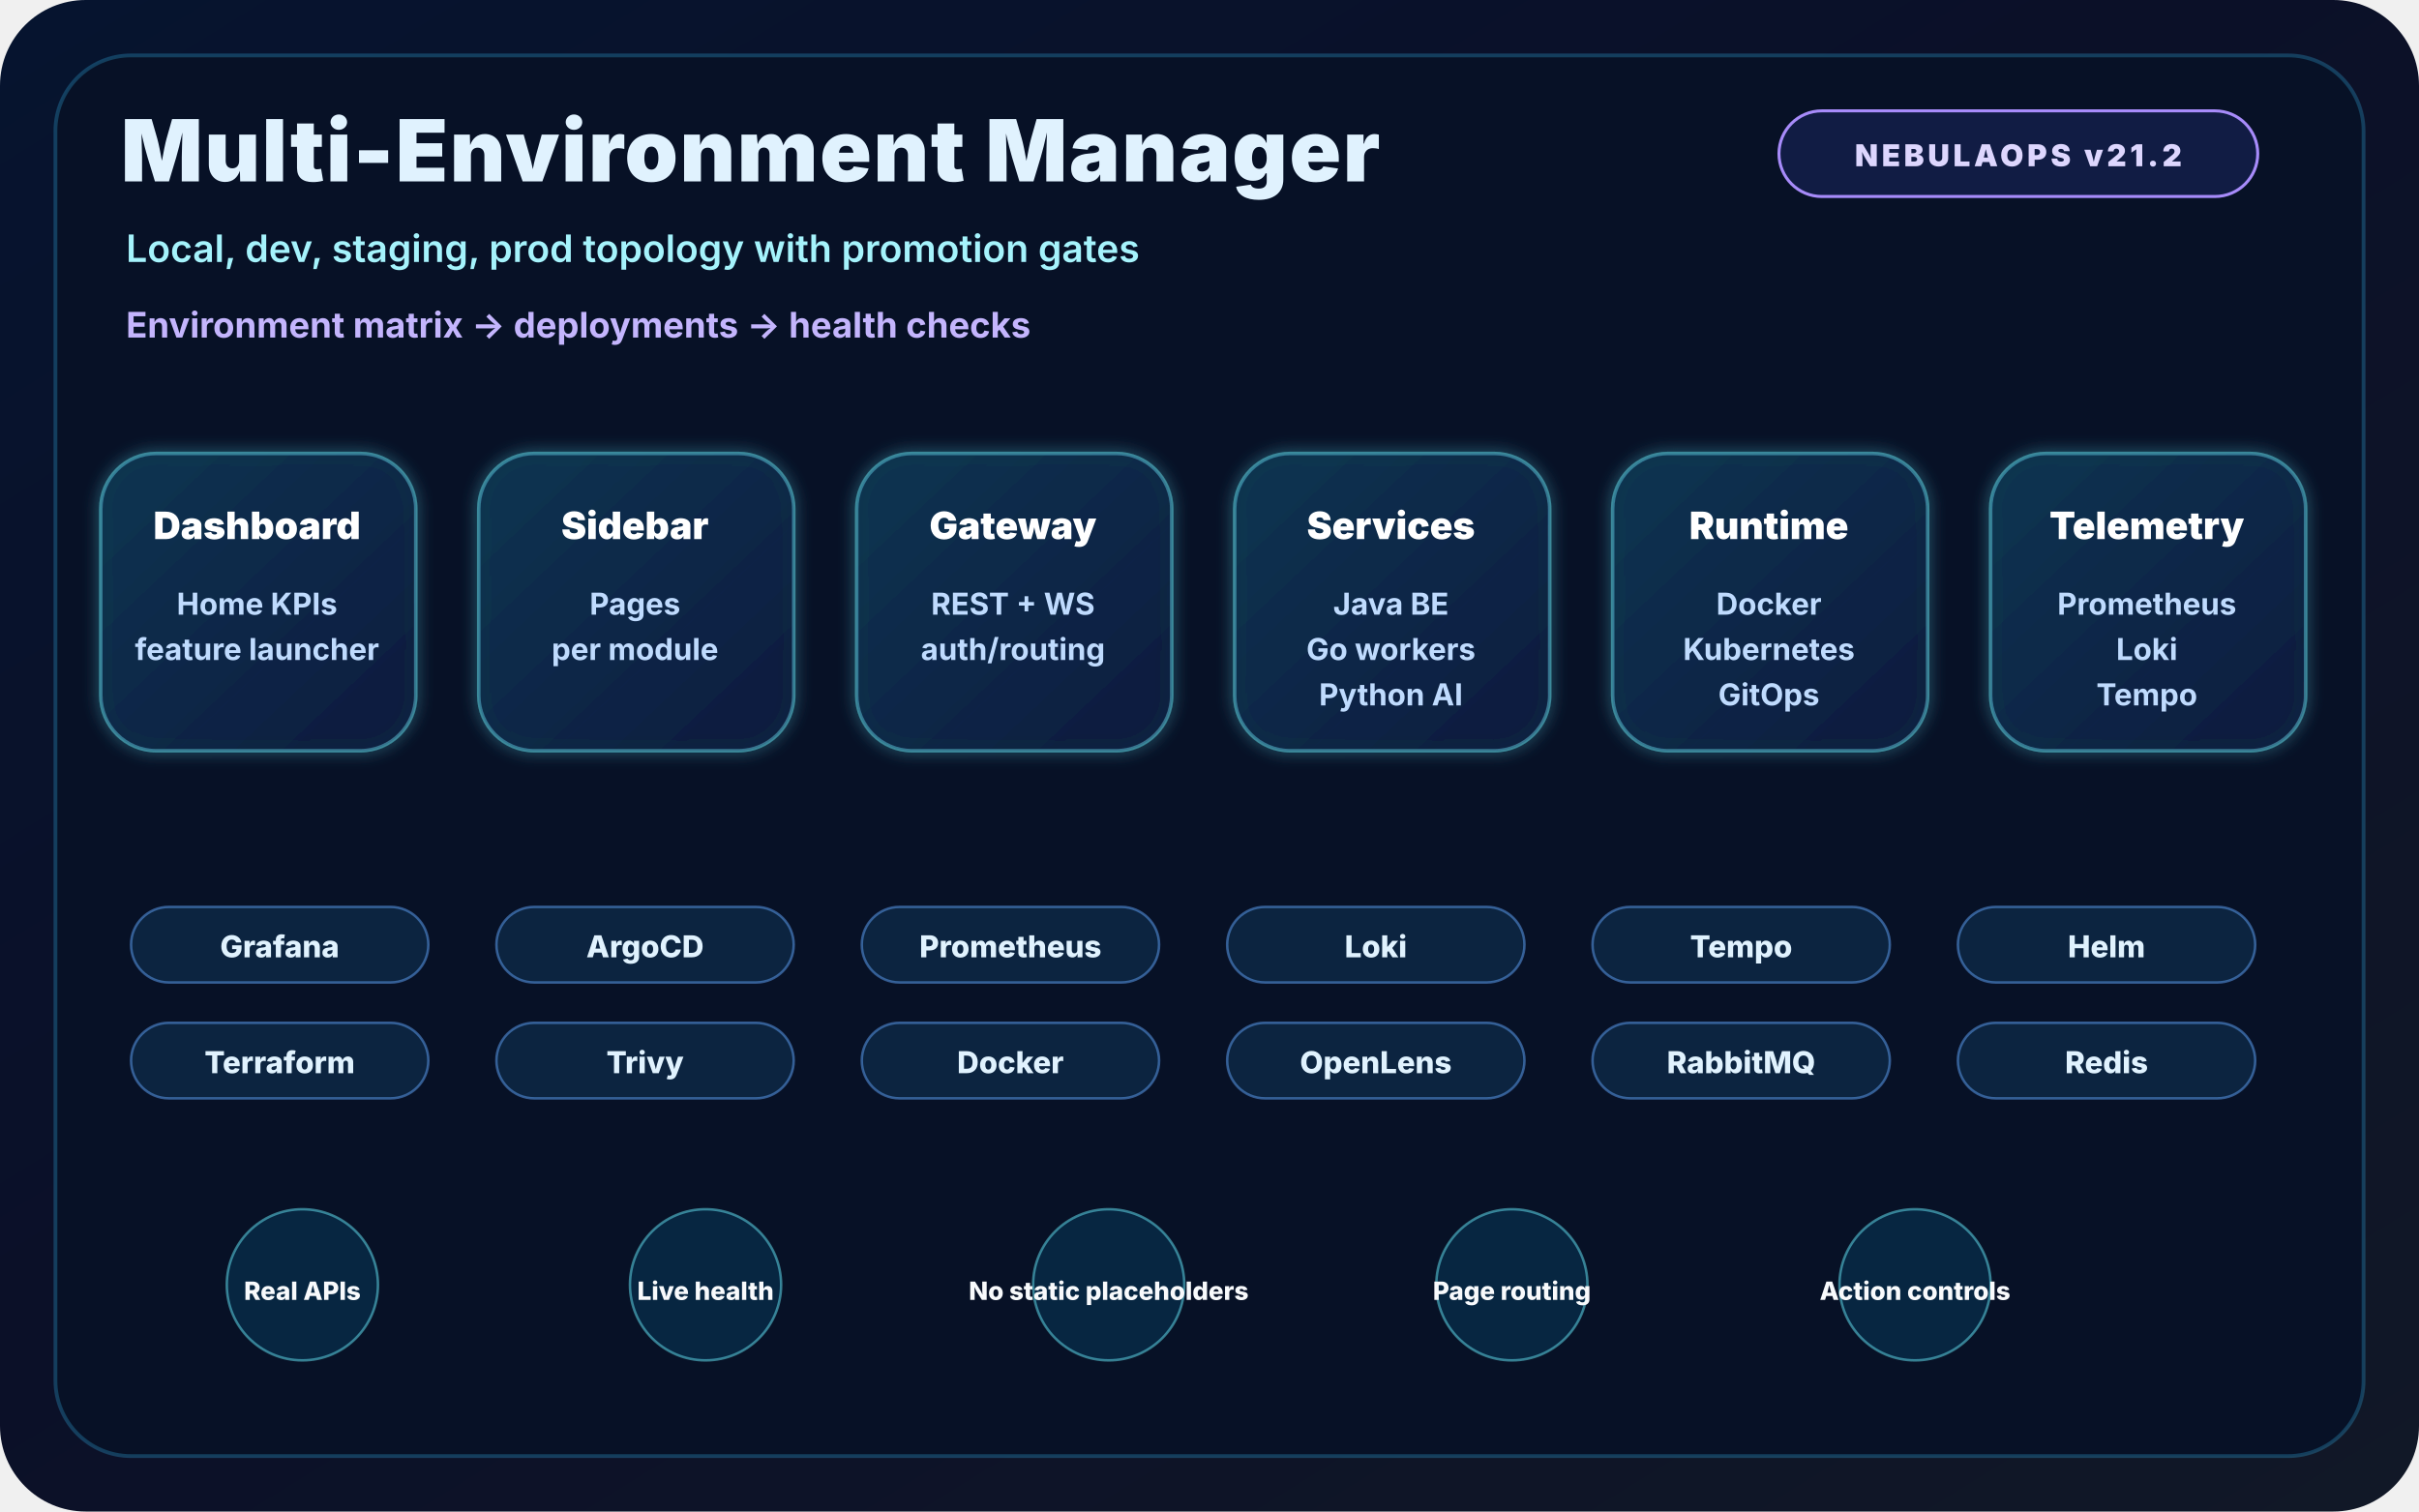
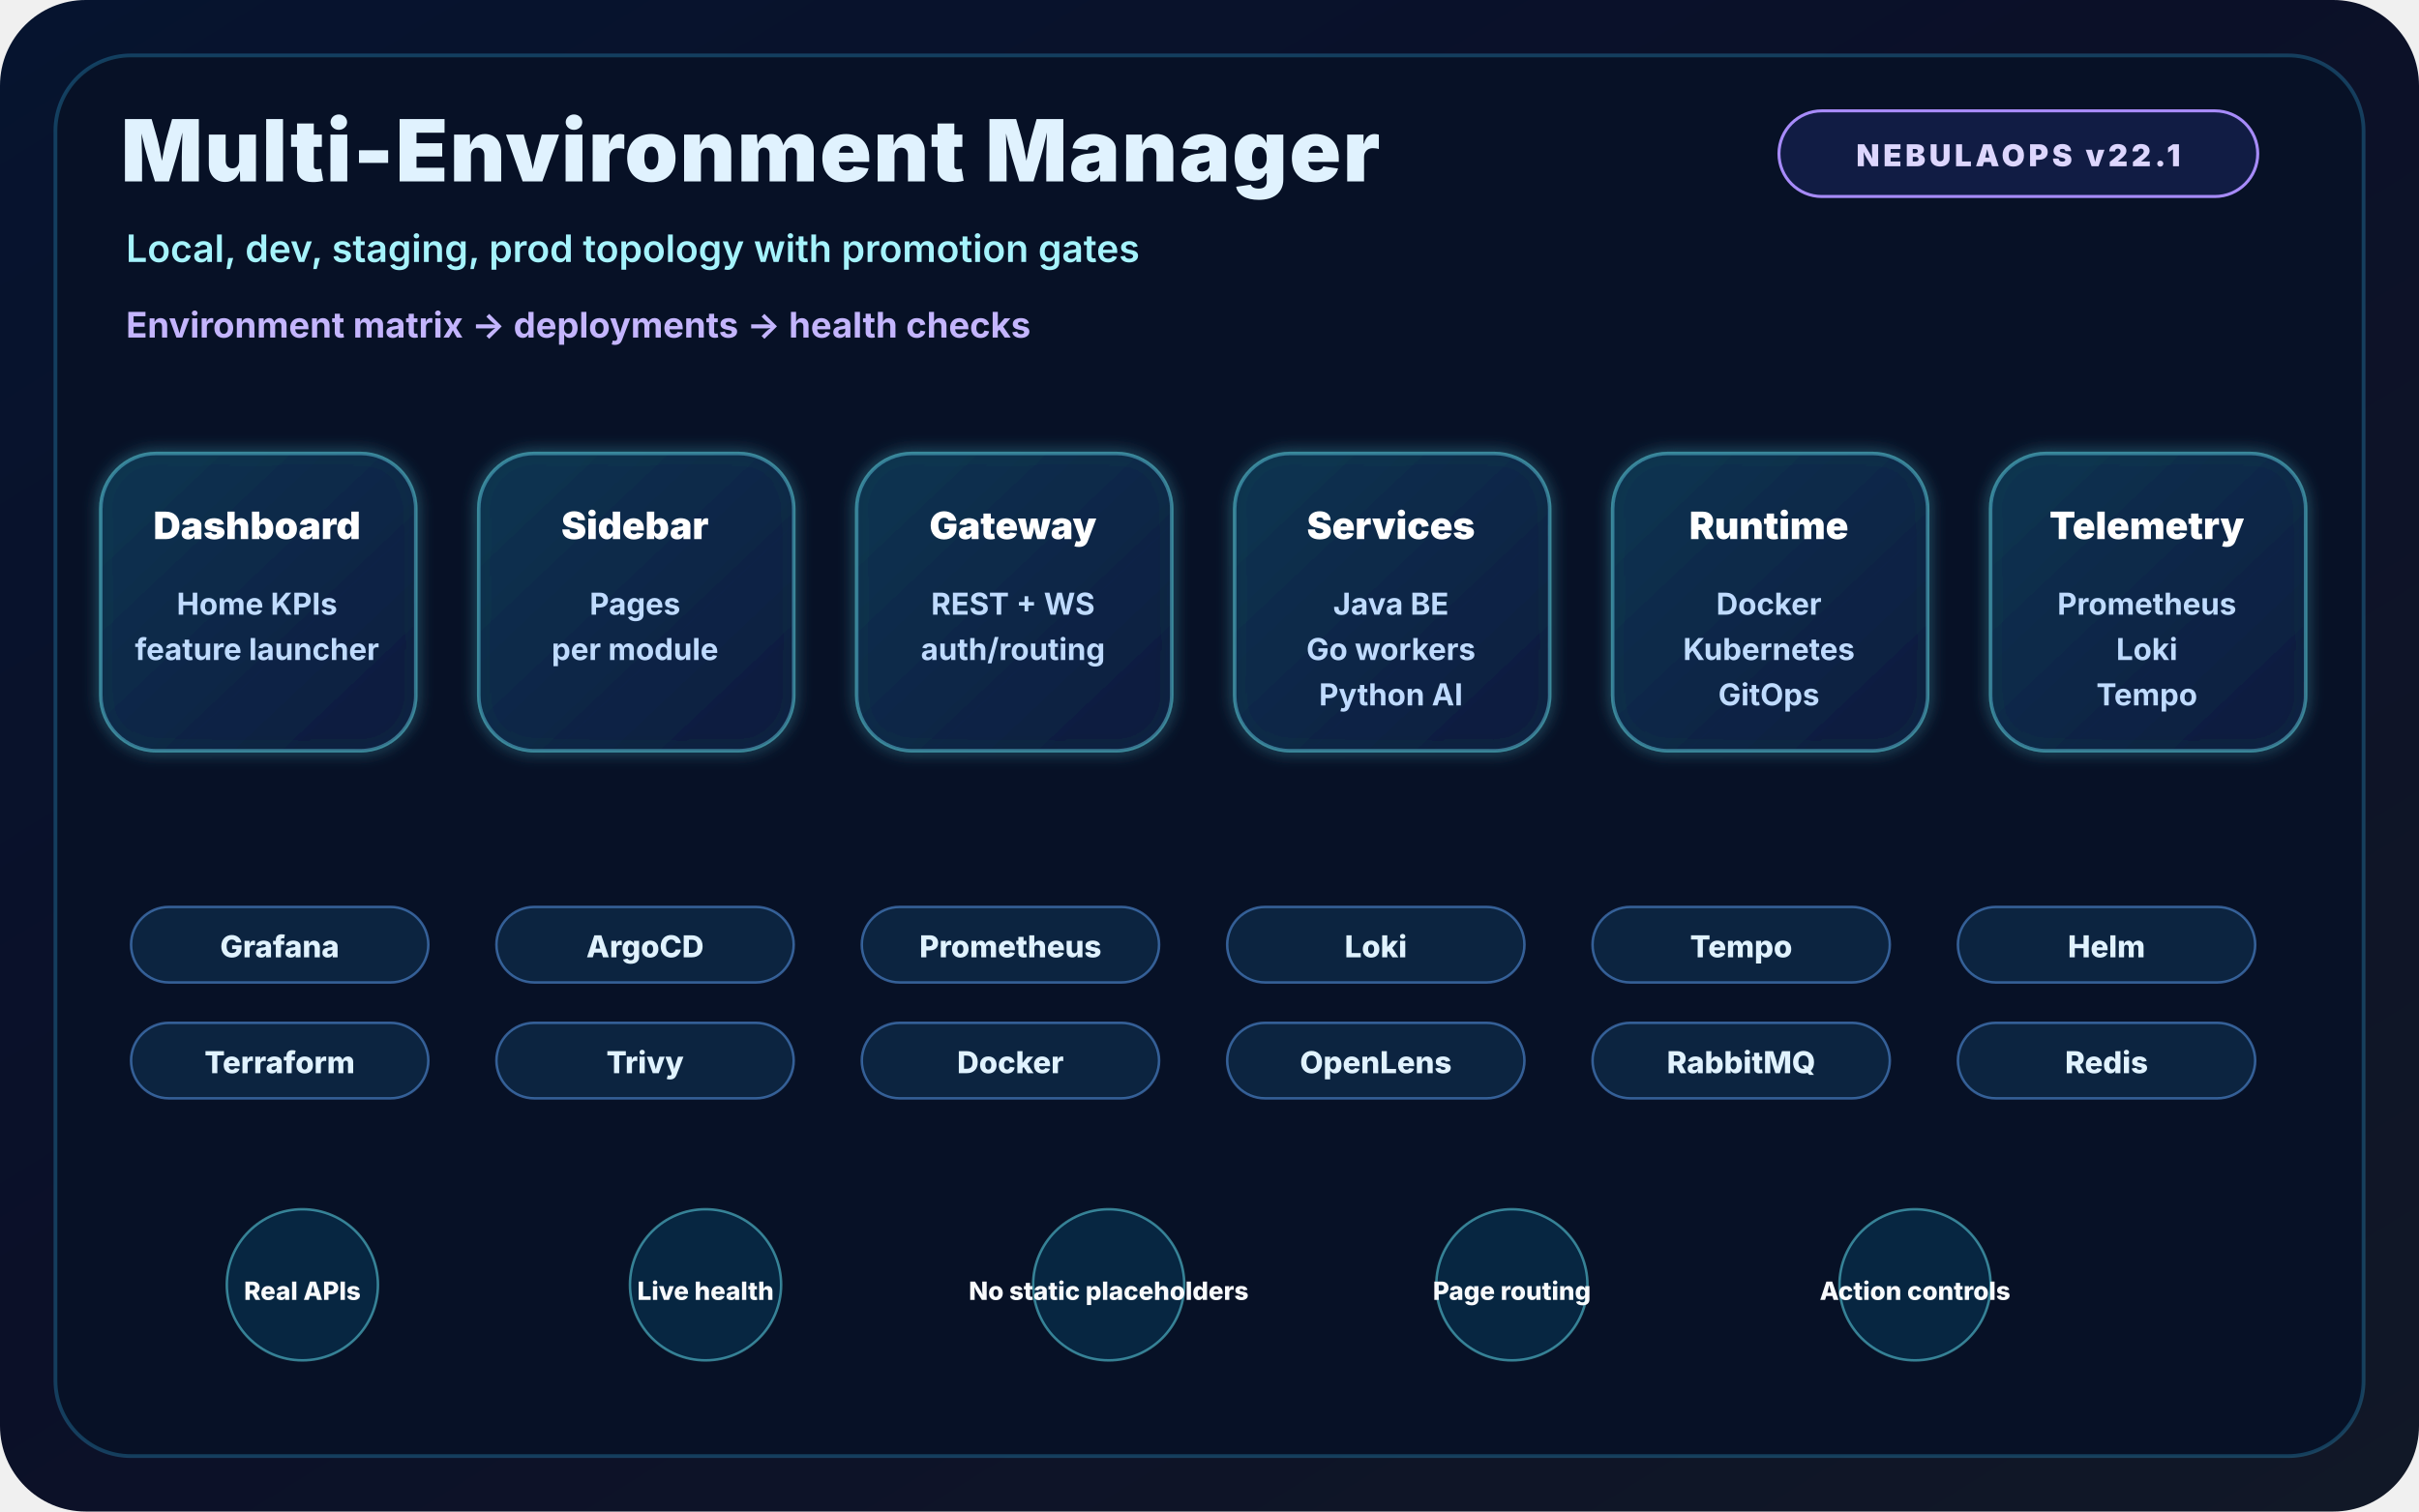
- <svg xmlns="http://www.w3.org/2000/svg" aria-label="NebulaOps v21.2 Multi-Environment Manager" role="img" viewBox="0 0 960 600">
+ <svg xmlns="http://www.w3.org/2000/svg" aria-label="NebulaOps v22.1 Multi-Environment Manager" role="img" viewBox="0 0 960 600">
  <defs>
    <linearGradient id="bg" x1="0" x2="1" y1="0" y2="1">
      <stop offset="0" stop-color="#06142f" />
      <stop offset=".45" stop-color="#0b1028" />
      <stop offset="1" stop-color="#111827" />
    </linearGradient>
    <linearGradient id="card" x1="0" x2="1" y1="0" y2="1">
      <stop offset="0" stop-color="#0f3552" stop-opacity=".96" />
      <stop offset="1" stop-color="#111a3d" stop-opacity=".92" />
    </linearGradient>
    <linearGradient id="accent" x1="0" x2="1" y1="0" y2="0">
      <stop offset="0" stop-color="#38bdf8" />
      <stop offset=".5" stop-color="#8b5cf6" />
      <stop offset="1" stop-color="#22d3ee" />
    </linearGradient>
    <filter id="glow">
      <feGaussianBlur result="b" stdDeviation="3" />
      <feMerge>
        <feMergeNode in="b" />
        <feMergeNode in="SourceGraphic" />
      </feMerge>
    </filter>
    <style>
            .bg {
                fill: url(#bg)
            }

            .panel {
                fill: #071126;
                stroke: #38bdf8;
                stroke-opacity: .26;
                stroke-width: 1.5
            }

            .node rect {
                fill: url(#card);
                stroke: #67e8f9;
                stroke-opacity: .42;
                stroke-width: 1.4;
                filter: url(#glow)
            }

            .link {
                fill: none;
                stroke: url(#accent);
                stroke-width: 4;
                stroke-linecap: round;
                stroke-dasharray: 9 9;
                opacity: .8
            }

            .title {
                font: 900 34px Inter, Arial, sans-serif;
                fill: #e0f2fe;
                letter-spacing: .02em
            }

            .sub {
                font: 600 15px Inter, Arial, sans-serif;
                fill: #a5f3fc
            }

            .flow {
                font: 700 14px Inter, Arial, sans-serif;
                fill: #c4b5fd
            }

            .h {
                font: 900 15px Inter, Arial, sans-serif;
                fill: #fff
            }

            .b {
                font: 700 12px Inter, Arial, sans-serif;
                fill: #bfdbfe
            }

            .chip {
                fill: #0c2440;
                stroke: #60a5fa;
                stroke-opacity: .5
            }

            .chipText {
                font: 800 12px Inter, Arial, sans-serif;
                fill: #e0f2fe
            }

            .pulse {
                fill: #0ea5e9;
                fill-opacity: .14;
                stroke: #67e8f9;
                stroke-opacity: .5
            }

            .small {
                font: 800 10px Inter, Arial, sans-serif;
                fill: #f8fafc
            }

            .badge {
                fill: #111c44;
                stroke: #a78bfa;
                stroke-width: 1.2
            }

            .badgeText {
                font: 900 12px Inter, Arial, sans-serif;
                fill: #ddd6fe;
                letter-spacing: .12em
            }
        </style>
  </defs>
  <rect class="bg" height="600" rx="34" width="960" />
  <rect class="panel" height="556" rx="30" width="916" x="22" y="22" />
  <rect class="badge" height="34" rx="17" width="190" x="706" y="44" />
-   <text class="badgeText" text-anchor="middle" x="801" y="66">NEBULAOPS v21.2</text>
+   <text class="badgeText" text-anchor="middle" x="801" y="66">NEBULAOPS v22.1</text>
  <text class="title" x="48" y="72">Multi-Environment Manager</text>
  <text class="sub" x="50" y="104">Local, dev, staging, prod topology with promotion gates</text>
  <text class="flow" x="50" y="134">Environment matrix → deployments → health checks</text>
  <g class="node" transform="translate(40,180)">
    <rect height="118" rx="22" width="125" />
    <text class="h" text-anchor="middle" x="62" y="34">Dashboard</text>
    <text class="b" dy="0" text-anchor="middle" x="62" y="64">Home KPIs</text>
    <text class="b" dy="18" text-anchor="middle" x="62" y="64">feature launcher</text>
  </g>
  <path class="link" d="M165 239 C 185 239 170 239 190 239" />
  <g class="node" transform="translate(190,180)">
    <rect height="118" rx="22" width="125" />
    <text class="h" text-anchor="middle" x="62" y="34">Sidebar</text>
    <text class="b" dy="0" text-anchor="middle" x="62" y="64">Pages</text>
    <text class="b" dy="18" text-anchor="middle" x="62" y="64">per module</text>
  </g>
  <path class="link" d="M315 239 C 335 239 320 239 340 239" />
  <g class="node" transform="translate(340,180)">
    <rect height="118" rx="22" width="125" />
    <text class="h" text-anchor="middle" x="62" y="34">Gateway</text>
    <text class="b" dy="0" text-anchor="middle" x="62" y="64">REST + WS</text>
    <text class="b" dy="18" text-anchor="middle" x="62" y="64">auth/routing</text>
  </g>
  <path class="link" d="M465 239 C 485 239 470 239 490 239" />
  <g class="node" transform="translate(490,180)">
    <rect height="118" rx="22" width="125" />
    <text class="h" text-anchor="middle" x="62" y="34">Services</text>
    <text class="b" dy="0" text-anchor="middle" x="62" y="64">Java BE</text>
    <text class="b" dy="18" text-anchor="middle" x="62" y="64">Go workers</text>
    <text class="b" dy="36" text-anchor="middle" x="62" y="64">Python AI</text>
  </g>
  <path class="link" d="M615 239 C 635 239 620 239 640 239" />
  <g class="node" transform="translate(640,180)">
    <rect height="118" rx="22" width="125" />
    <text class="h" text-anchor="middle" x="62" y="34">Runtime</text>
    <text class="b" dy="0" text-anchor="middle" x="62" y="64">Docker</text>
    <text class="b" dy="18" text-anchor="middle" x="62" y="64">Kubernetes</text>
    <text class="b" dy="36" text-anchor="middle" x="62" y="64">GitOps</text>
  </g>
  <path class="link" d="M765 239 C 785 239 770 239 790 239" />
  <g class="node" transform="translate(790,180)">
    <rect height="118" rx="22" width="125" />
    <text class="h" text-anchor="middle" x="62" y="34">Telemetry</text>
    <text class="b" dy="0" text-anchor="middle" x="62" y="64">Prometheus</text>
    <text class="b" dy="18" text-anchor="middle" x="62" y="64">Loki</text>
    <text class="b" dy="36" text-anchor="middle" x="62" y="64">Tempo</text>
  </g>
  <rect class="chip" height="30" rx="15" width="118" x="52" y="360" />
  <text class="chipText" dy="0" text-anchor="middle" x="111" y="380">Grafana</text>
  <rect class="chip" height="30" rx="15" width="118" x="197" y="360" />
  <text class="chipText" dy="0" text-anchor="middle" x="256" y="380">ArgoCD</text>
  <rect class="chip" height="30" rx="15" width="118" x="342" y="360" />
  <text class="chipText" dy="0" text-anchor="middle" x="401" y="380">Prometheus</text>
  <rect class="chip" height="30" rx="15" width="118" x="487" y="360" />
  <text class="chipText" dy="0" text-anchor="middle" x="546" y="380">Loki</text>
  <rect class="chip" height="30" rx="15" width="118" x="632" y="360" />
  <text class="chipText" dy="0" text-anchor="middle" x="691" y="380">Tempo</text>
  <rect class="chip" height="30" rx="15" width="118" x="777" y="360" />
  <text class="chipText" dy="0" text-anchor="middle" x="836" y="380">Helm</text>
  <rect class="chip" height="30" rx="15" width="118" x="52" y="406" />
  <text class="chipText" dy="46" text-anchor="middle" x="111" y="380">Terraform</text>
  <rect class="chip" height="30" rx="15" width="118" x="197" y="406" />
  <text class="chipText" dy="46" text-anchor="middle" x="256" y="380">Trivy</text>
  <rect class="chip" height="30" rx="15" width="118" x="342" y="406" />
  <text class="chipText" dy="46" text-anchor="middle" x="401" y="380">Docker</text>
  <rect class="chip" height="30" rx="15" width="118" x="487" y="406" />
  <text class="chipText" dy="46" text-anchor="middle" x="546" y="380">OpenLens</text>
  <rect class="chip" height="30" rx="15" width="118" x="632" y="406" />
  <text class="chipText" dy="46" text-anchor="middle" x="691" y="380">RabbitMQ</text>
  <rect class="chip" height="30" rx="15" width="118" x="777" y="406" />
  <text class="chipText" dy="46" text-anchor="middle" x="836" y="380">Redis</text>
  <circle class="pulse" cx="120" cy="510" r="30" />
  <text class="small" text-anchor="middle" x="120" y="516">Real APIs</text>
  <circle class="pulse" cx="280" cy="510" r="30" />
  <text class="small" text-anchor="middle" x="280" y="516">Live health</text>
  <circle class="pulse" cx="440" cy="510" r="30" />
  <text class="small" text-anchor="middle" x="440" y="516">No static placeholders</text>
  <circle class="pulse" cx="600" cy="510" r="30" />
  <text class="small" text-anchor="middle" x="600" y="516">Page routing</text>
  <circle class="pulse" cx="760" cy="510" r="30" />
  <text class="small" text-anchor="middle" x="760" y="516">Action controls</text>
</svg>
